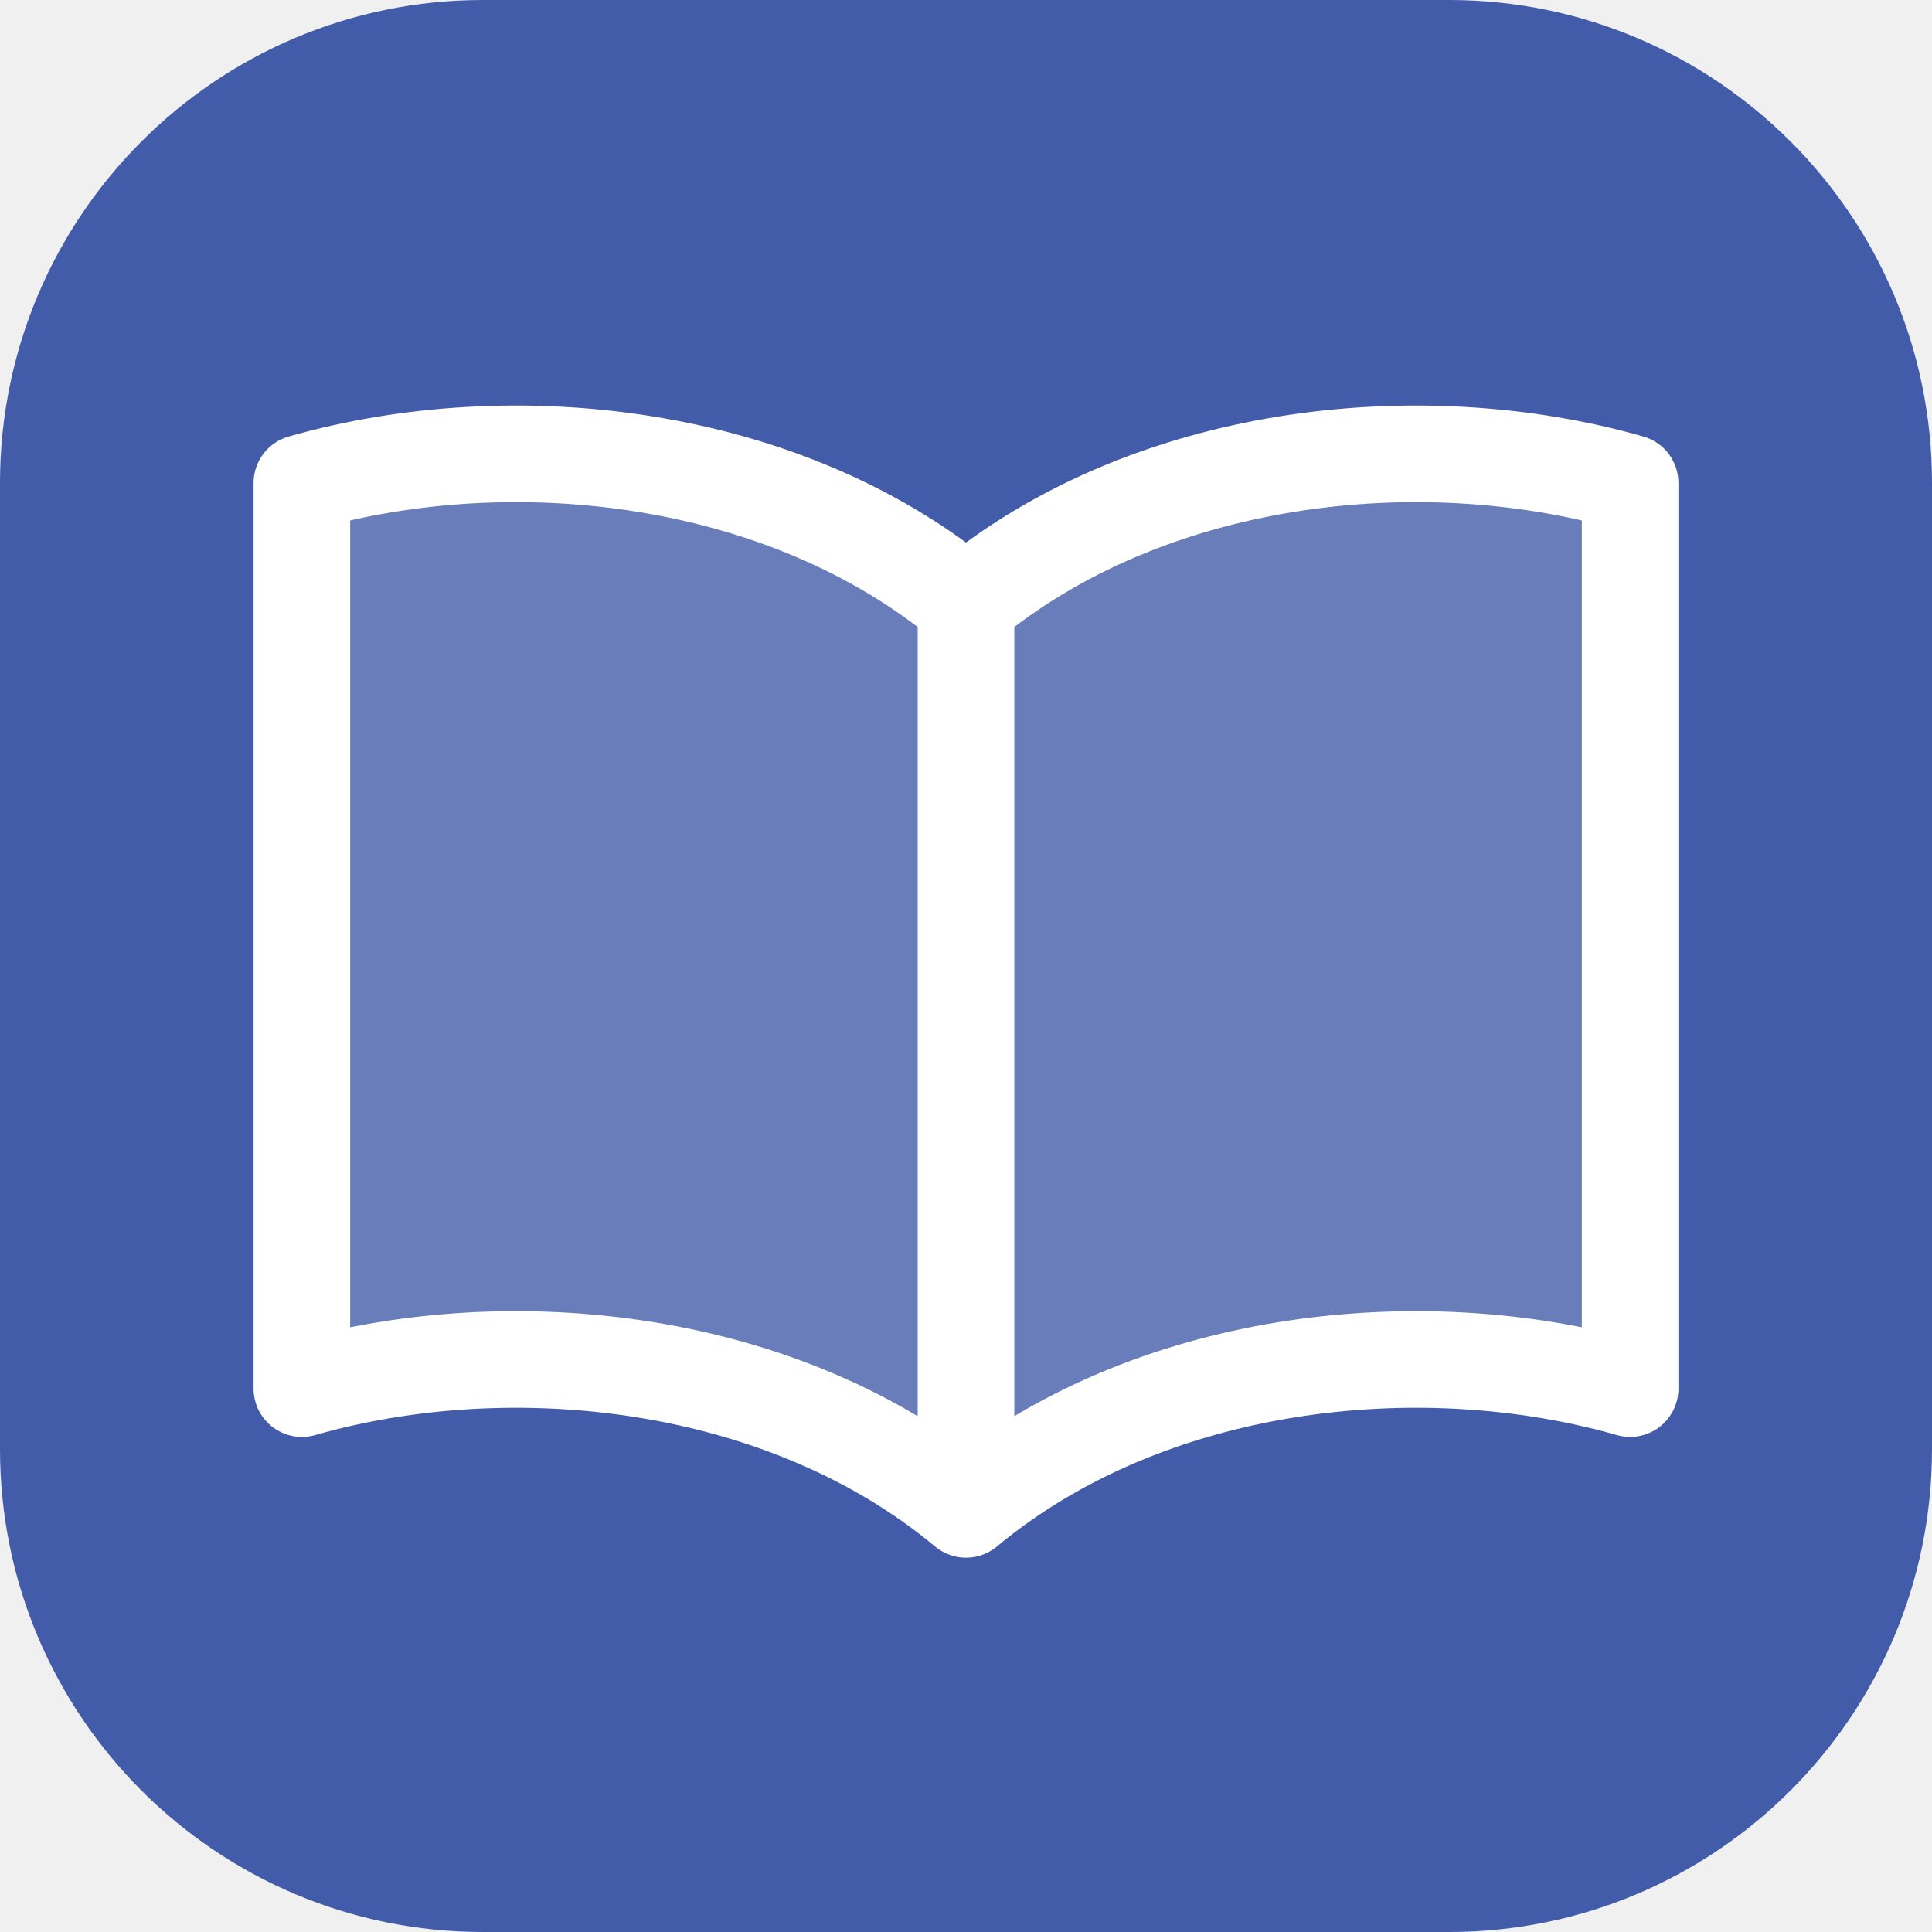
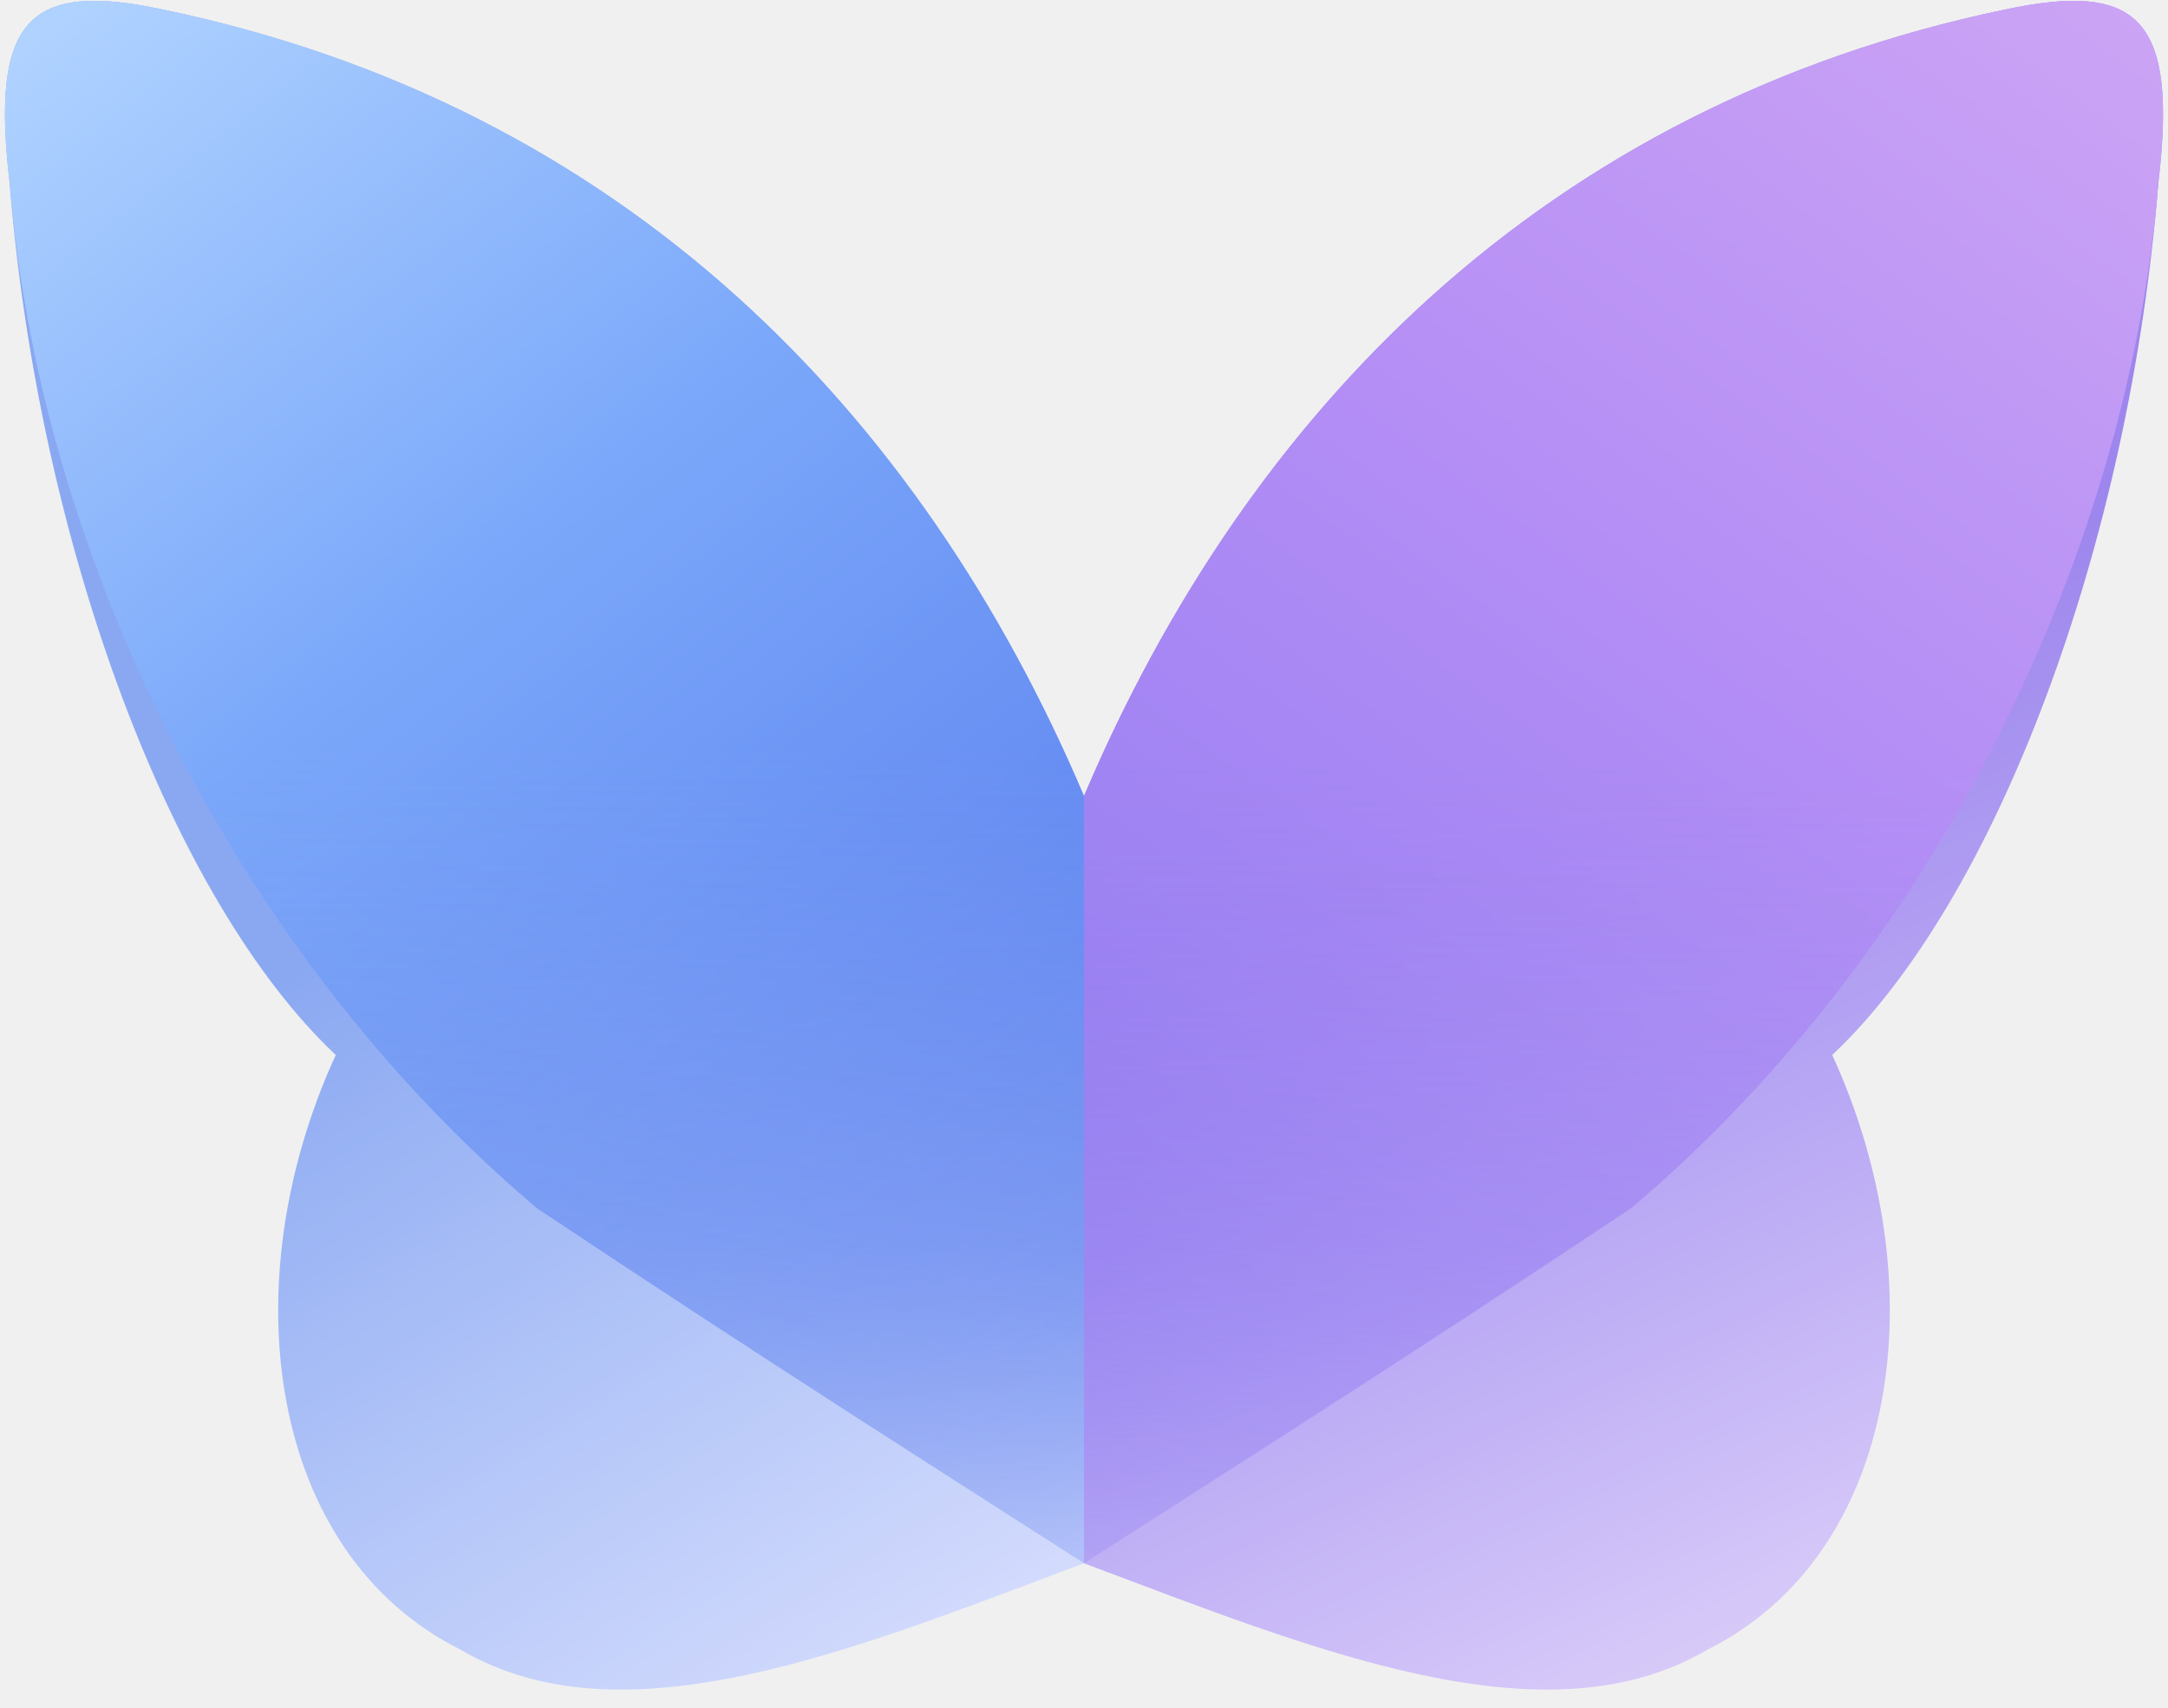
- <svg xmlns="http://www.w3.org/2000/svg" viewBox="0 0 64 64">
-   <rect width="64" height="64" rx="16" fill="#435caa" />
-   <path d="M32 20C26 15 17 14 10 16v30c7-2 16-1 22 4z M32 20c6-5 15-6 22-4v30c-7-2-16-1-22 4z" fill="#fff" fill-opacity=".2" />
-   <path d="M32 20C26 15 17 14 10 16v30c7-2 16-1 22 4 6-5 15-6 22-4V16c-7-2-16-1-22 4zM32 20v30" fill="none" stroke="#fff" stroke-width="3.2" stroke-linejoin="round" stroke-linecap="round" />
+ <svg xmlns="http://www.w3.org/2000/svg" width="226" height="178" aria-label="VStudy Pro symbol" viewBox="32 59 226 178">
+   <defs>
+     <linearGradient id="d" x1="14" x2="124" y1="16" y2="155" gradientUnits="userSpaceOnUse">
+       <stop offset="0%" stop-color="#afd2ff" />
+       <stop offset="40%" stop-color="#7ba8fa" />
+       <stop offset="100%" stop-color="#5576ec" />
+     </linearGradient>
+     <linearGradient id="f" x1="124" x2="237" y1="164" y2="10" gradientUnits="userSpaceOnUse">
+       <stop offset="0%" stop-color="#8a78f1" />
+       <stop offset="57%" stop-color="#b48ef5" />
+       <stop offset="100%" stop-color="#cda5f5" />
+     </linearGradient>
+     <linearGradient id="b" x1="55" x2="105" y1="104" y2="185" gradientUnits="userSpaceOnUse">
+       <stop offset="0%" stop-color="#7d9ff2" />
+       <stop offset="52%" stop-color="#a8bef9" />
+       <stop offset="100%" stop-color="#cfd8ff" />
+     </linearGradient>
+     <linearGradient id="c" x1="150" x2="188" y1="101" y2="184" gradientUnits="userSpaceOnUse">
+       <stop offset="0%" stop-color="#967ded" />
+       <stop offset="48%" stop-color="#b3a1f4" />
+       <stop offset="100%" stop-color="#d5c6f9" />
+     </linearGradient>
+     <linearGradient id="a" x1="0" x2="0" y1="0" y2="1">
+       <stop offset="0" stop-color="#fff" />
+       <stop offset=".47" stop-color="#fff" />
+       <stop offset=".74" stop-color="#fff" stop-opacity=".64" />
+       <stop offset="1" stop-color="#fff" stop-opacity=".06" />
+     </linearGradient>
+     <mask id="e" width="125" height="190" x="0" y="0" maskUnits="userSpaceOnUse">
+       <path fill="url(#a)" d="M0 0H125V190H0z" />
+     </mask>
+     <mask id="g" width="125" height="190" x="124" y="0" maskUnits="userSpaceOnUse">
+       <path fill="url(#a)" d="M124 0H249V190H124z" />
+     </mask>
+   </defs>
+   <g class="vstudy-butterfly-mark">
+     <path fill="url(#b)" d="M 124 94 C 107 54 76 22 28 12 C 14 9 10 13 12 30 C 15 68 29 105 46 121 C 35 145 39 173 59 183 C 76 193 100 183 124 174 Z" opacity=".88" transform="translate(21 48)" />
+     <path fill="url(#c)" d="M 124 94 C 141 54 172 22 220 12 C 234 9 238 13 236 30 C 233 68 219 105 202 121 C 213 145 209 173 189 183 C 172 193 148 183 124 174 Z" opacity=".92" transform="translate(21 48)" />
+     <path fill="url(#d)" d="M 124 94 C 107 54 76 22 28 12 C 14 9 10 13 12 30 C 15 68 35 110 67 137 C 91 153 110 165 124 174 Z" mask="url(#e)" transform="translate(21 48)" />
+     <path fill="url(#f)" d="M 124 94 C 141 54 172 22 220 12 C 234 9 238 13 236 30 C 233 68 213 110 181 137 C 157 153 138 165 124 174 Z" mask="url(#g)" transform="translate(21 48)" />
+   </g>
</svg>
